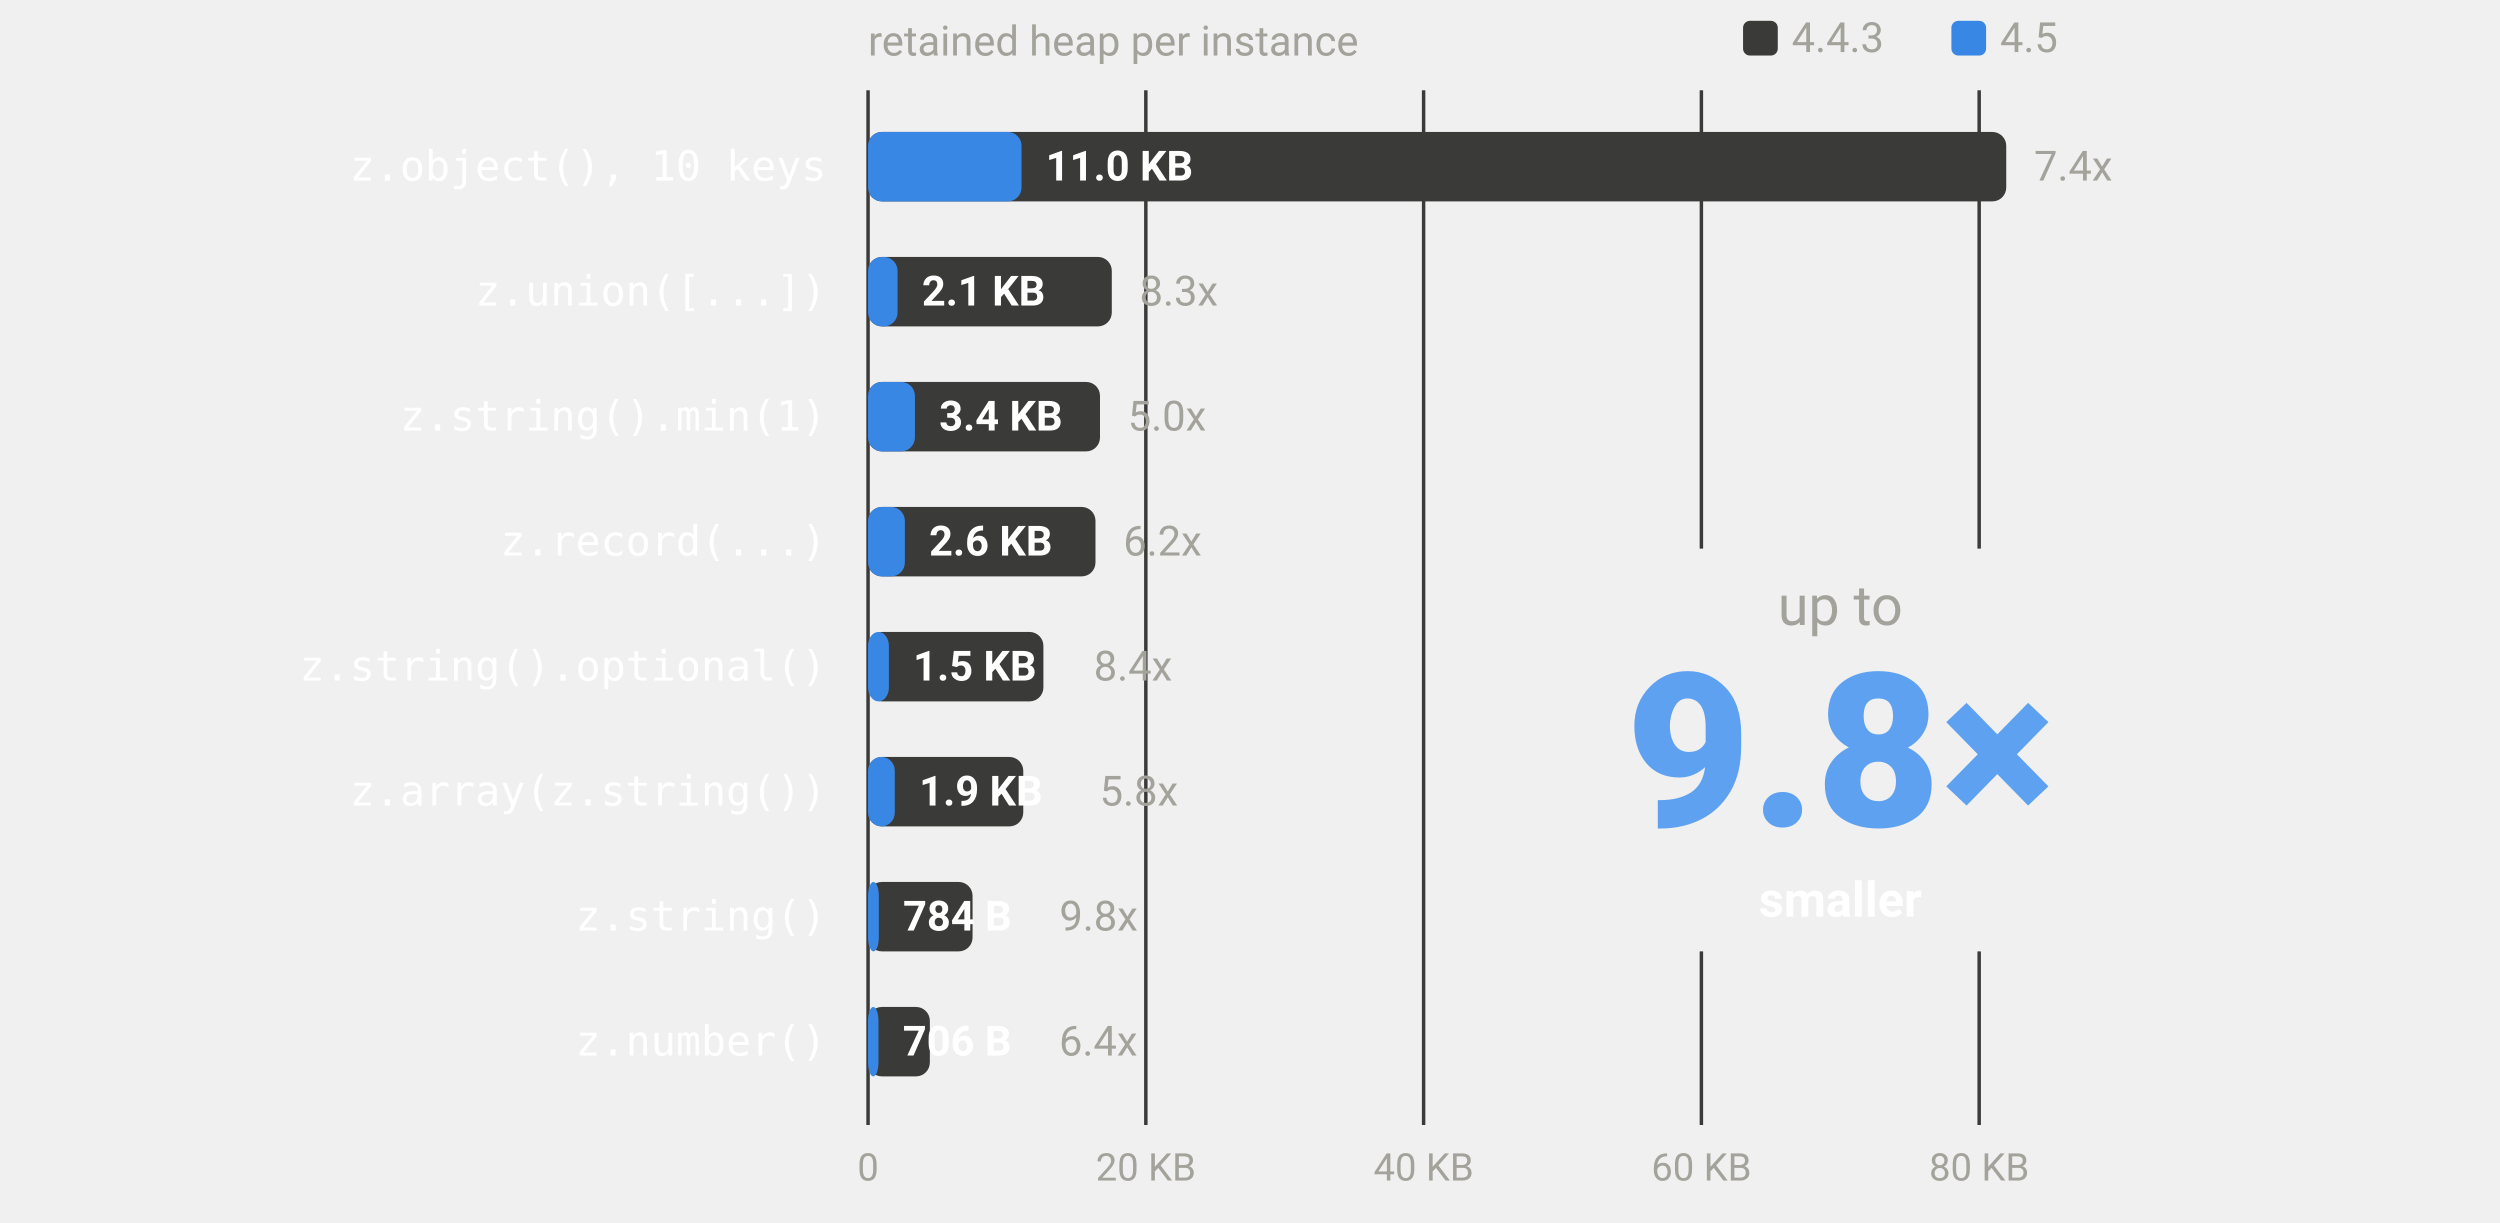
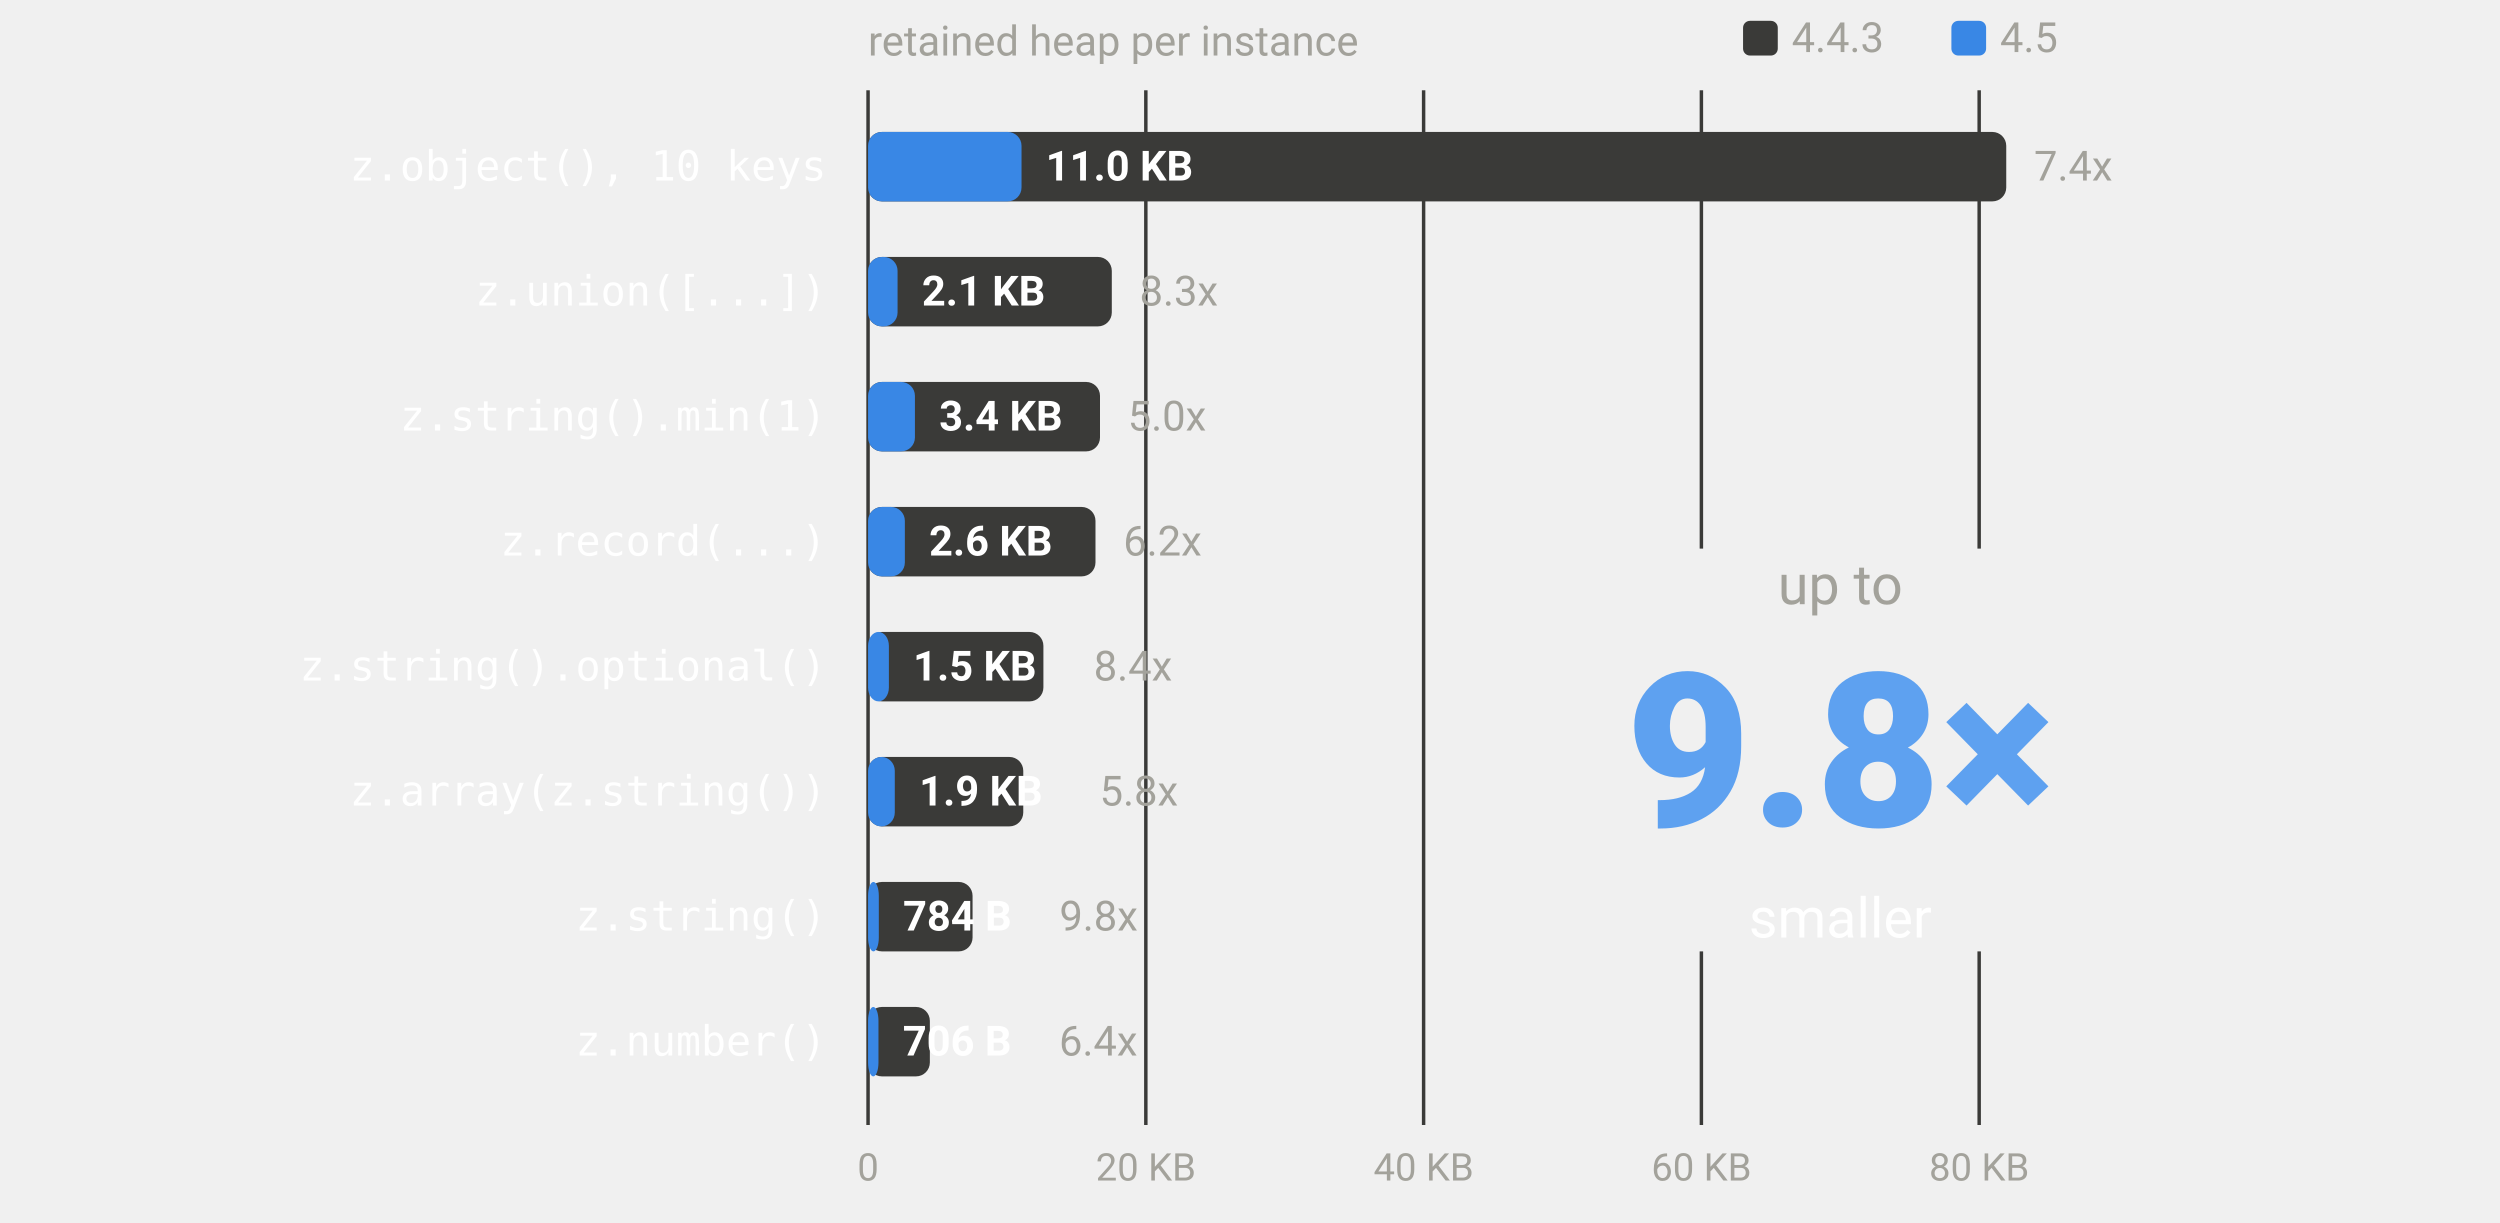
<svg xmlns="http://www.w3.org/2000/svg" width="720" height="352" viewBox="0 0 720 352" font-family="ui-sans-serif, system-ui, -apple-system, Segoe UI, Roboto, sans-serif" font-size="13">
  <text x="250" y="16" fill="#a3a29b" font-size="12">retained heap per instance</text>
  <rect x="502" y="6" width="10" height="10" rx="2" fill="#3a3a38" />
  <text x="516" y="15" fill="#a3a29b" font-size="12">4.4.3</text>
  <rect x="562" y="6" width="10" height="10" rx="2" fill="#3987e5" />
  <text x="576" y="15" fill="#a3a29b" font-size="12">4.5</text>
  <line x1="250.0" y1="26" x2="250.0" y2="324" stroke="#3a3a38" stroke-width="1" />
  <text x="250.0" y="340" text-anchor="middle" fill="#a3a29b" font-size="11">0</text>
  <line x1="330.0" y1="26" x2="330.0" y2="324" stroke="#3a3a38" stroke-width="1" />
  <text x="330.0" y="340" text-anchor="middle" fill="#a3a29b" font-size="11">20 KB</text>
  <line x1="410.0" y1="26" x2="410.0" y2="324" stroke="#3a3a38" stroke-width="1" />
  <text x="410.0" y="340" text-anchor="middle" fill="#a3a29b" font-size="11">40 KB</text>
  <line x1="490.0" y1="26" x2="490.0" y2="158" stroke="#3a3a38" stroke-width="1" />
  <line x1="490.0" y1="274" x2="490.0" y2="324" stroke="#3a3a38" stroke-width="1" />
  <text x="490.0" y="340" text-anchor="middle" fill="#a3a29b" font-size="11">60 KB</text>
  <line x1="570.0" y1="26" x2="570.0" y2="158" stroke="#3a3a38" stroke-width="1" />
  <line x1="570.0" y1="274" x2="570.0" y2="324" stroke="#3a3a38" stroke-width="1" />
  <text x="570.0" y="340" text-anchor="middle" fill="#a3a29b" font-size="11">80 KB</text>
  <text x="238" y="52" text-anchor="end" fill="#ffffff" font-family="ui-monospace, SFMono-Regular, Menlo, monospace" font-size="12">z.object(), 10 keys</text>
  <rect x="250" y="38" width="327.8" height="20" rx="4" fill="#3a3a38" />
  <rect x="250" y="38" width="44.2" height="20" rx="4" fill="#3987e5" />
  <text x="301.188" y="52" fill="#ffffff" font-weight="700" font-size="12">11.0 KB</text>
  <text x="585.8" y="52" fill="#a3a29b" font-size="12">7.4x</text>
  <text x="238" y="88" text-anchor="end" fill="#ffffff" font-family="ui-monospace, SFMono-Regular, Menlo, monospace" font-size="12">z.union([...])</text>
  <rect x="250" y="74" width="70.2" height="20" rx="4" fill="#3a3a38" />
  <rect x="250" y="74" width="8.5" height="20" rx="4" fill="#3987e5" />
  <text x="265.5" y="88" fill="#ffffff" font-weight="700" font-size="12">2.1 KB</text>
  <text x="328.2" y="88" fill="#a3a29b" font-size="12">8.3x</text>
  <text x="238" y="124" text-anchor="end" fill="#ffffff" font-family="ui-monospace, SFMono-Regular, Menlo, monospace" font-size="12">z.string().min(1)</text>
  <rect x="250" y="110" width="66.8" height="20" rx="4" fill="#3a3a38" />
  <rect x="250" y="110" width="13.5" height="20" rx="4" fill="#3987e5" />
  <text x="270.484" y="124" fill="#ffffff" font-weight="700" font-size="12">3.4 KB</text>
  <text x="324.8" y="124" fill="#a3a29b" font-size="12">5.0x</text>
  <text x="238" y="160" text-anchor="end" fill="#ffffff" font-family="ui-monospace, SFMono-Regular, Menlo, monospace" font-size="12">z.record(...)</text>
  <rect x="250" y="146" width="65.5" height="20" rx="4" fill="#3a3a38" />
  <rect x="250" y="146" width="10.6" height="20" rx="4" fill="#3987e5" />
  <text x="267.566" y="160" fill="#ffffff" font-weight="700" font-size="12">2.6 KB</text>
  <text x="323.5" y="160" fill="#a3a29b" font-size="12">6.2x</text>
  <text x="238" y="196" text-anchor="end" fill="#ffffff" font-family="ui-monospace, SFMono-Regular, Menlo, monospace" font-size="12">z.string().optional()</text>
  <rect x="250" y="182" width="50.5" height="20" rx="4" fill="#3a3a38" />
  <rect x="250" y="182" width="6.0" height="20" rx="4" fill="#3987e5" />
  <text x="262.988" y="196" fill="#ffffff" font-weight="700" font-size="12">1.5 KB</text>
  <text x="315.0" y="196" fill="#a3a29b" font-size="12">8.4x</text>
  <text x="238" y="232" text-anchor="end" fill="#ffffff" font-family="ui-monospace, SFMono-Regular, Menlo, monospace" font-size="12">z.array(z.string())</text>
  <rect x="250" y="218" width="44.7" height="20" rx="4" fill="#3a3a38" />
  <rect x="250" y="218" width="7.7" height="20" rx="4" fill="#3987e5" />
  <text x="264.738" y="232" fill="#ffffff" font-weight="700" font-size="12">1.9 KB</text>
  <text x="316.7" y="232" fill="#a3a29b" font-size="12">5.8x</text>
  <text x="238" y="268" text-anchor="end" fill="#ffffff" font-family="ui-monospace, SFMono-Regular, Menlo, monospace" font-size="12">z.string()</text>
  <rect x="250" y="254" width="30.1" height="20" rx="4" fill="#3a3a38" />
  <rect x="250" y="254" width="3.1" height="20" rx="4" fill="#3987e5" />
  <text x="260.062" y="268" fill="#ffffff" font-weight="700" font-size="12">784 B</text>
  <text x="305.1" y="268" fill="#a3a29b" font-size="12">9.8x</text>
  <text x="238" y="304" text-anchor="end" fill="#ffffff" font-family="ui-monospace, SFMono-Regular, Menlo, monospace" font-size="12">z.number()</text>
  <rect x="250" y="290" width="17.8" height="20" rx="4" fill="#3a3a38" />
  <rect x="250" y="290" width="3.0" height="20" rx="4" fill="#3987e5" />
  <text x="260" y="304" fill="#ffffff" font-weight="700" font-size="12">706 B</text>
  <text x="305.0" y="304" fill="#a3a29b" font-size="12">6.4x</text>
-   <text x="530" y="180" text-anchor="middle" fill="#a3a29b" font-size="16">up to</text>
+   <text x="530" y="174" text-anchor="middle" fill="#a3a29b" font-size="16">up to</text>
  <text x="530" y="238" text-anchor="middle" fill="#5ea1f0" font-weight="800" font-size="62">9.8×</text>
-   <text x="530" y="264" text-anchor="middle" fill="#ffffff" font-weight="600" font-size="14">smaller</text>
+   <text x="530" y="270" text-anchor="middle" fill="#ffffff" font-size="16">smaller</text>
</svg>
